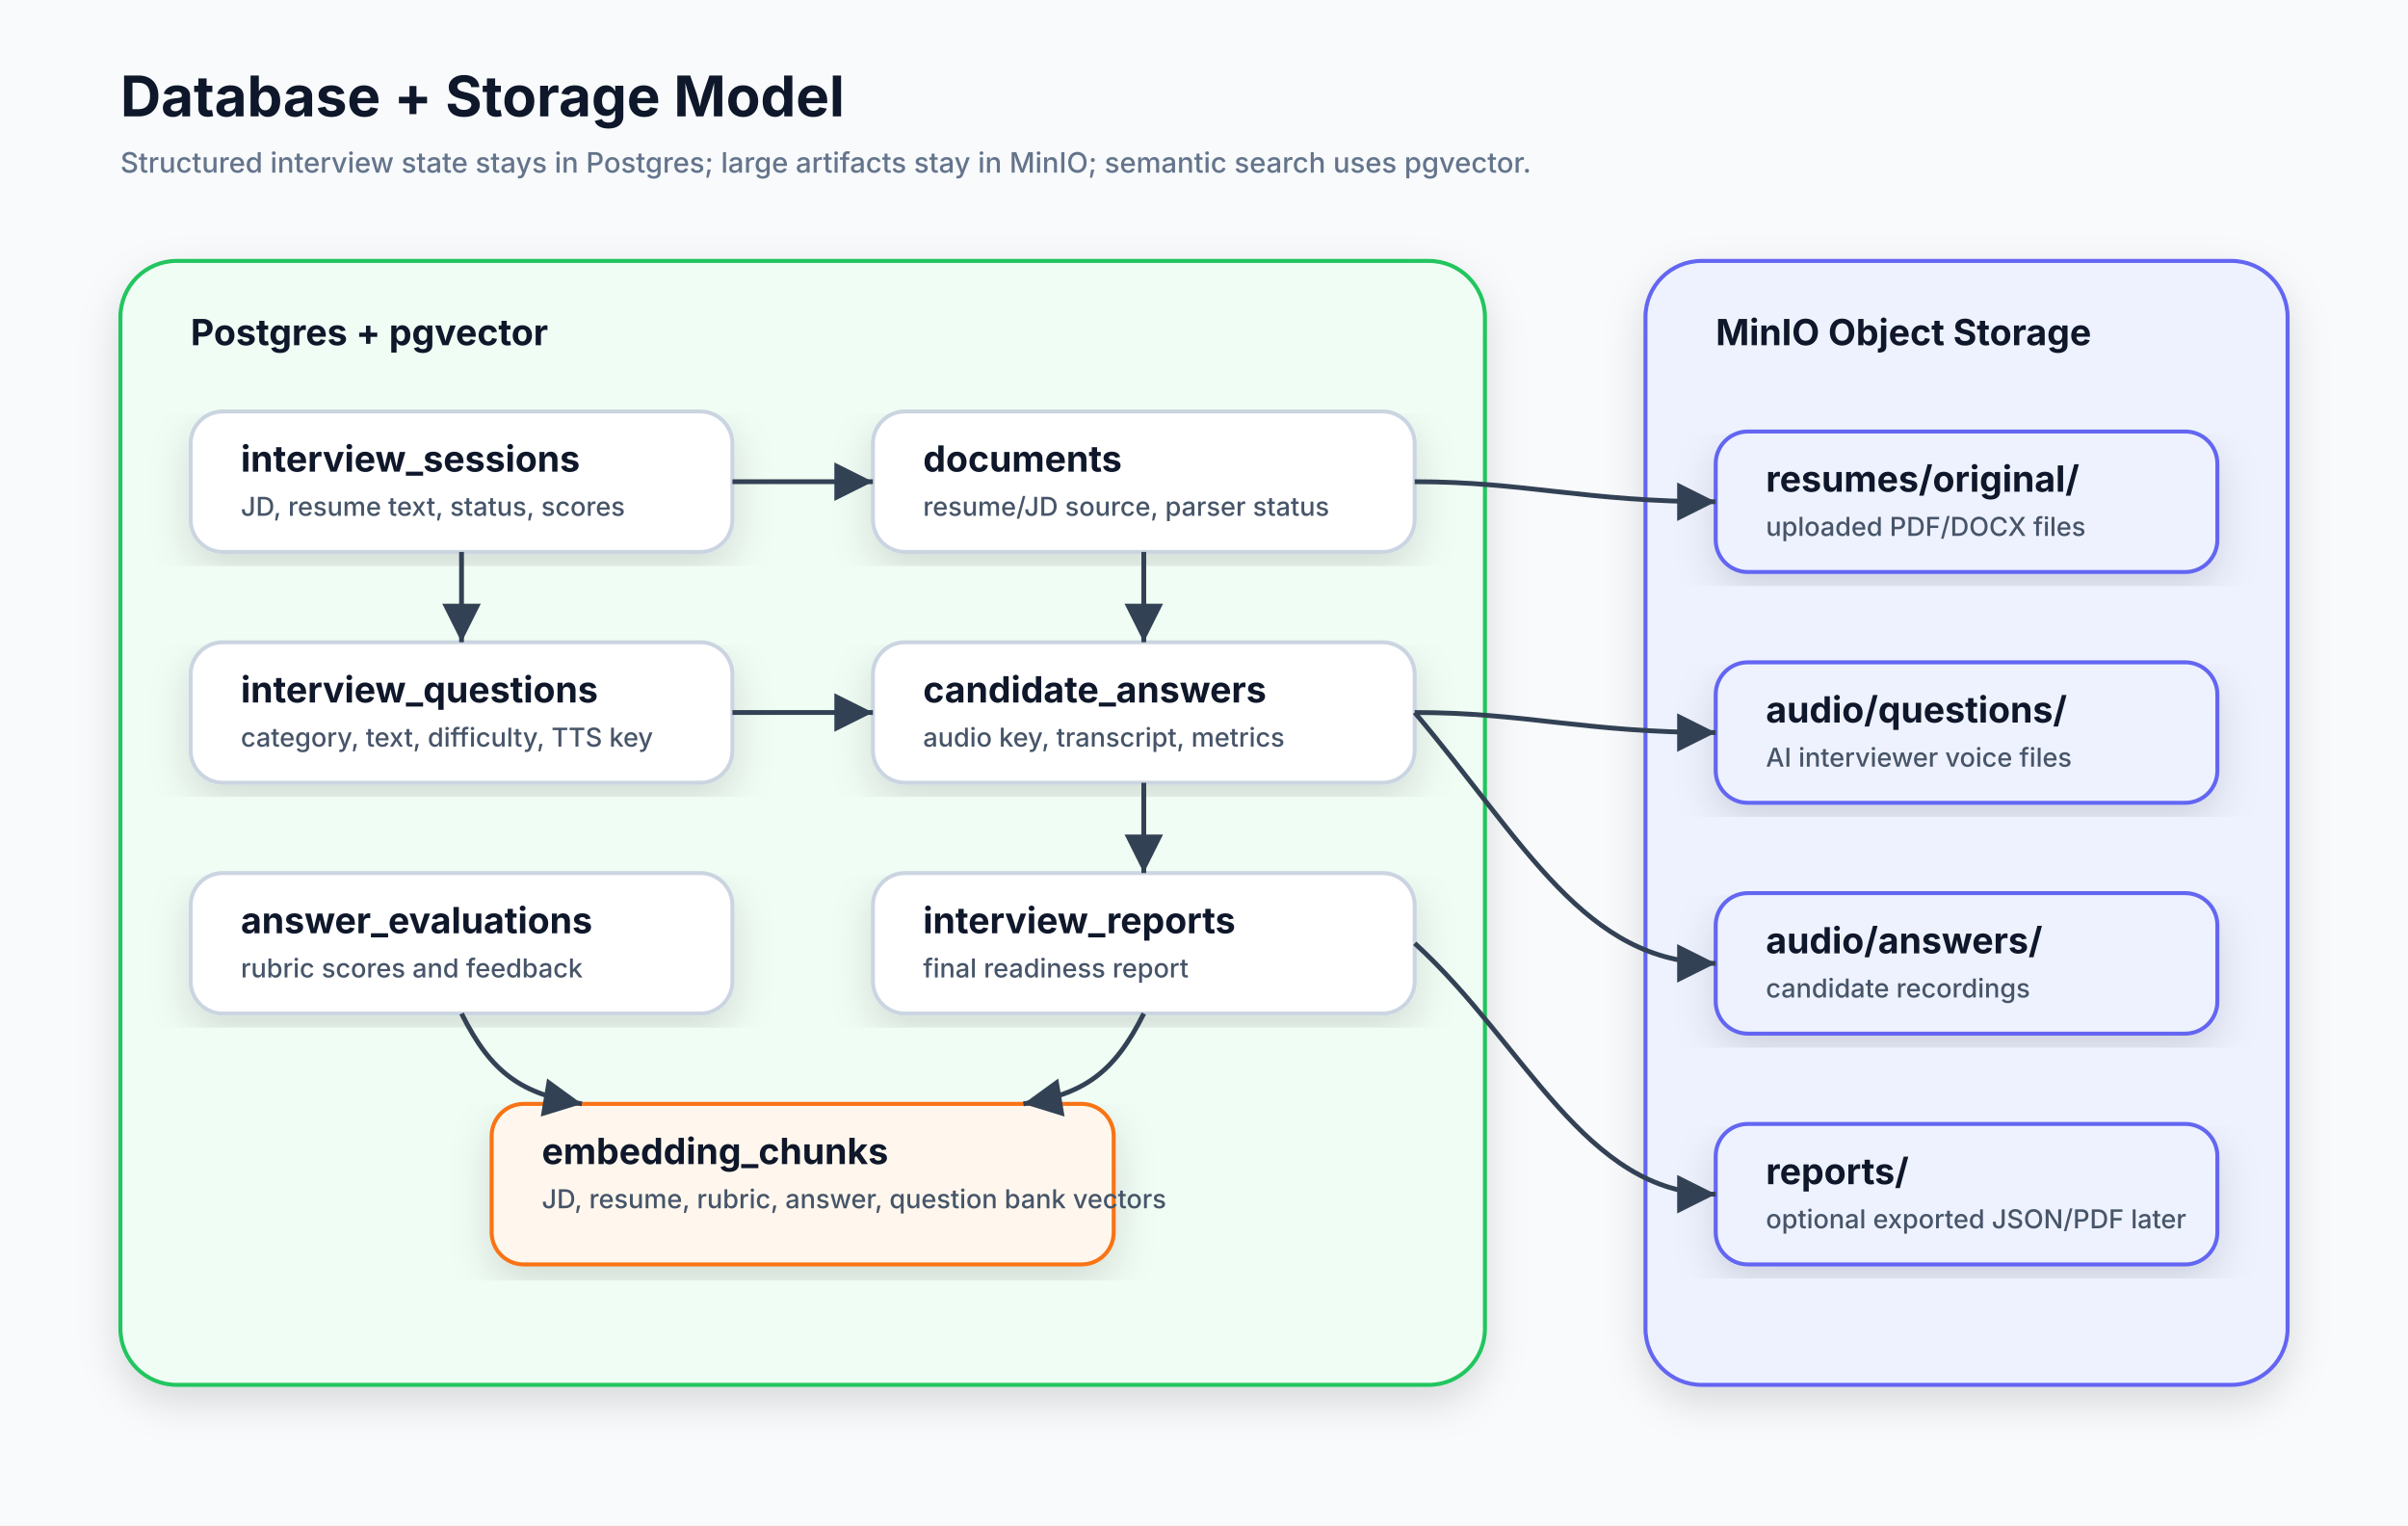
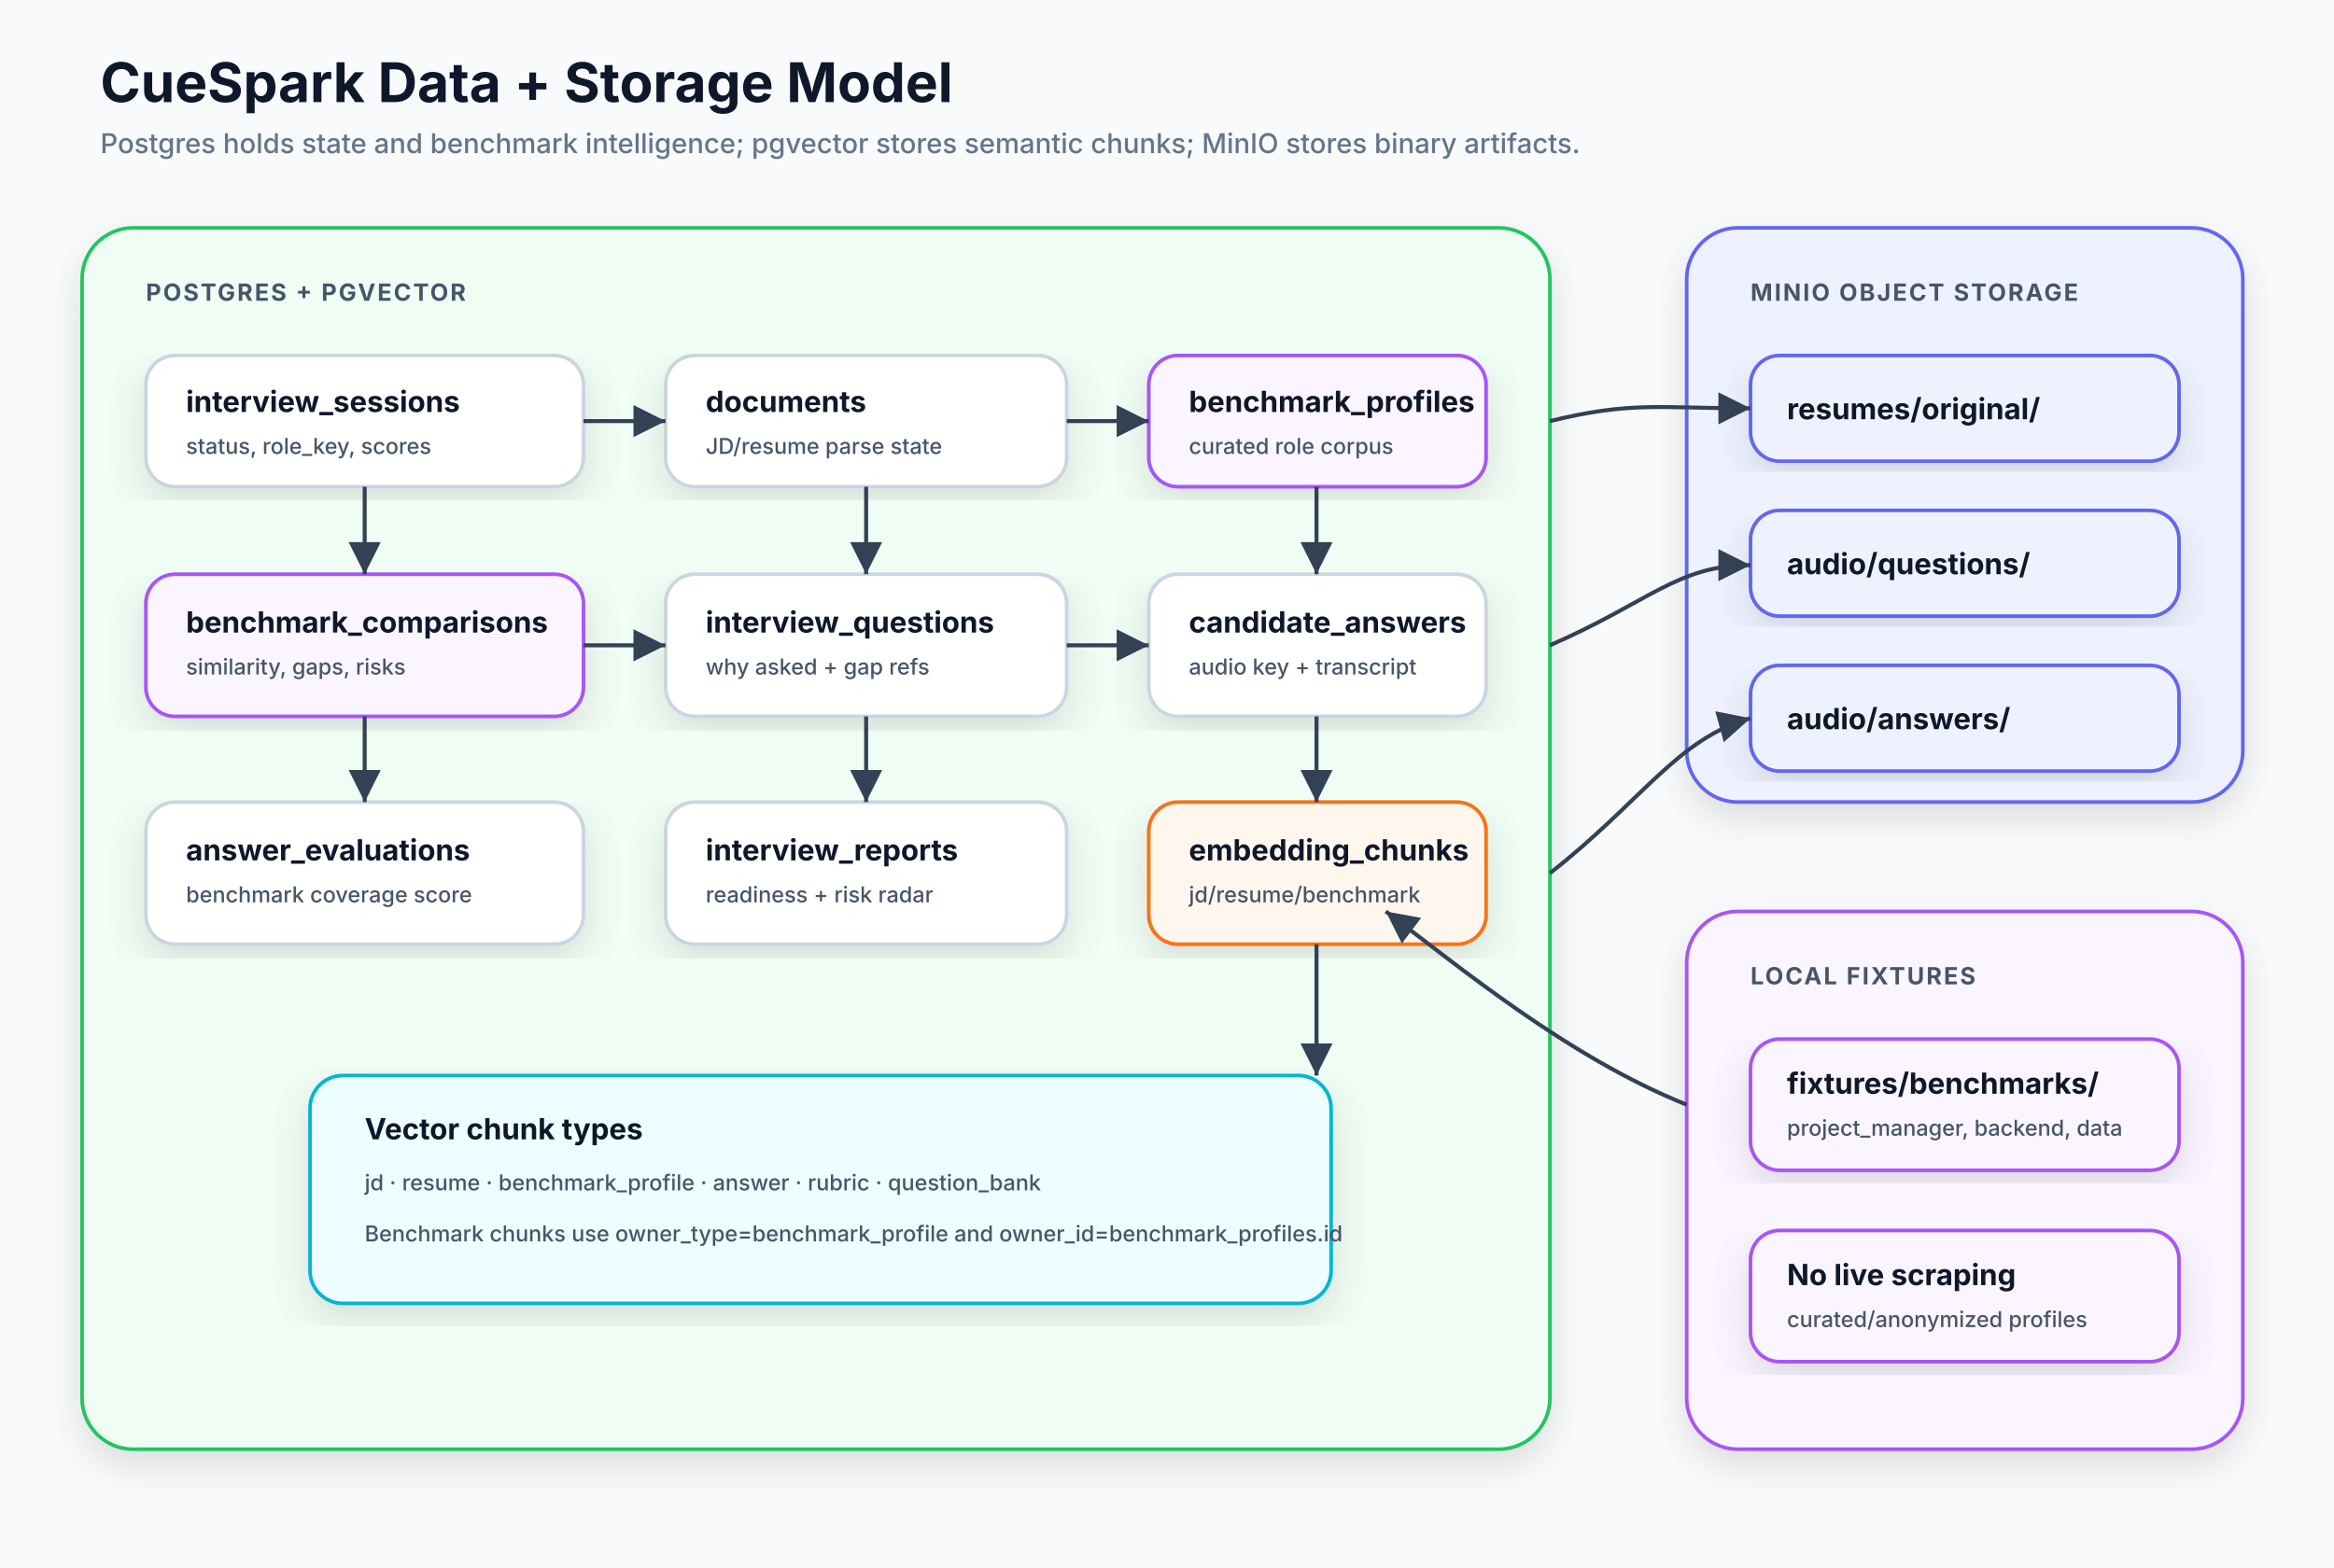
- <svg xmlns="http://www.w3.org/2000/svg" width="1200" height="760" viewBox="0 0 1200 760" role="img">
+ <svg xmlns="http://www.w3.org/2000/svg" width="1280" height="860" viewBox="0 0 1280 860" role="img" aria-label="CueSpark database and storage model">
  <defs>
    <filter id="shadow">
-       <feDropShadow dx="0" dy="8" stdDeviation="10" flood-opacity="0.13" />
+       <feDropShadow dx="0" dy="8" stdDeviation="10" flood-opacity="0.12" />
    </filter>
    <marker id="arrow" markerWidth="12" markerHeight="12" refX="10" refY="6" orient="auto" markerUnits="strokeWidth">
      <path d="M2,2 L10,6 L2,10 Z" fill="#334155" />
    </marker>
    <style>
-       .bg{fill:#f8fafc} .title{font:700 28px Inter,Arial,sans-serif;fill:#0f172a} .subtitle{font:500 14px Inter,Arial,sans-serif;fill:#64748b}
-       .box{fill:#fff;stroke:#cbd5e1;stroke-width:2;filter:url(#shadow)} .blue{fill:#eef2ff;stroke:#6366f1} .cyan{fill:#ecfeff;stroke:#06b6d4} .green{fill:#f0fdf4;stroke:#22c55e} .orange{fill:#fff7ed;stroke:#f97316} .red{fill:#fef2f2;stroke:#ef4444}
-       .label{font:700 18px Inter,Arial,sans-serif;fill:#0f172a} .small{font:500 13px Inter,Arial,sans-serif;fill:#475569} .tiny{font:500 12px Inter,Arial,sans-serif;fill:#64748b}
-       .group{font:700 13px Inter,Arial,sans-serif;fill:#475569;letter-spacing:.08em} .num{font:800 18px Inter,Arial,sans-serif;fill:#4f46e5}
-       .line{stroke:#334155;stroke-width:2.4;fill:none;marker-end:url(#arrow)} .dash{stroke-dasharray:7 7}
+       .bg{fill:#f8fafc}.title{font:700 30px Inter,Arial,sans-serif;fill:#0f172a}.subtitle{font:500 15px Inter,Arial,sans-serif;fill:#64748b}
+       .box{fill:#fff;stroke:#cbd5e1;stroke-width:2;filter:url(#shadow)}.green{fill:#f0fdf4;stroke:#22c55e}.blue{fill:#eef2ff;stroke:#6366f1}.orange{fill:#fff7ed;stroke:#f97316}.purple{fill:#faf5ff;stroke:#a855f7}.cyan{fill:#ecfeff;stroke:#06b6d4}
+       .label{font:700 16px Inter,Arial,sans-serif;fill:#0f172a}.small{font:500 12px Inter,Arial,sans-serif;fill:#475569}.group{font:700 13px Inter,Arial,sans-serif;fill:#475569;letter-spacing:.08em}.line{stroke:#334155;stroke-width:2.2;fill:none;marker-end:url(#arrow)}
    </style>
  </defs>
-   <rect class="bg" width="1200" height="760" />
-   <text x="60" y="58" class="title">Database + Storage Model</text>
-   <text x="60" y="86" class="subtitle">Structured interview state stays in Postgres; large artifacts stay in MinIO; semantic search uses pgvector.</text>
-   <rect x="60" y="130" width="680" height="560" class="box green" rx="28" />
-   <text x="95" y="172" class="label">Postgres + pgvector</text>
-   <rect x="95" y="205" width="270" height="70" class="box " rx="16" />
-   <text x="120" y="235" class="label">interview_sessions</text>
-   <text x="120" y="257" class="small">JD, resume text, status, scores</text>
-   <rect x="435" y="205" width="270" height="70" class="box " rx="16" />
-   <text x="460" y="235" class="label">documents</text>
-   <text x="460" y="257" class="small">resume/JD source, parser status</text>
-   <rect x="95" y="320" width="270" height="70" class="box " rx="16" />
-   <text x="120" y="350" class="label">interview_questions</text>
-   <text x="120" y="372" class="small">category, text, difficulty, TTS key</text>
-   <rect x="435" y="320" width="270" height="70" class="box " rx="16" />
-   <text x="460" y="350" class="label">candidate_answers</text>
-   <text x="460" y="372" class="small">audio key, transcript, metrics</text>
-   <rect x="95" y="435" width="270" height="70" class="box " rx="16" />
-   <text x="120" y="465" class="label">answer_evaluations</text>
-   <text x="120" y="487" class="small">rubric scores and feedback</text>
-   <rect x="435" y="435" width="270" height="70" class="box " rx="16" />
-   <text x="460" y="465" class="label">interview_reports</text>
-   <text x="460" y="487" class="small">final readiness report</text>
-   <rect x="245" y="550" width="310" height="80" class="box orange" rx="16" />
-   <text x="270" y="580" class="label">embedding_chunks</text>
-   <text x="270" y="602" class="small">JD, resume, rubric, answer, question bank vectors</text>
-   <path class="line" d="M365 240 H435" />
-   <path class="line" d="M230 275 V320" />
-   <path class="line" d="M570 275 V320" />
-   <path class="line" d="M365 355 H435" />
-   <path class="line" d="M570 390 V435" />
-   <path class="line" d="M230 505 C245 535 260 545 290 550" />
-   <path class="line" d="M570 505 C555 535 540 545 510 550" />
-   <rect x="820" y="130" width="320" height="560" class="box blue" rx="28" />
-   <text x="855" y="172" class="label">MinIO Object Storage</text>
-   <rect x="855" y="215" width="250" height="70" class="box blue" rx="16" />
-   <text x="880" y="245" class="label">resumes/original/</text>
-   <text x="880" y="267" class="small">uploaded PDF/DOCX files</text>
-   <rect x="855" y="330" width="250" height="70" class="box blue" rx="16" />
-   <text x="880" y="360" class="label">audio/questions/</text>
-   <text x="880" y="382" class="small">AI interviewer voice files</text>
-   <rect x="855" y="445" width="250" height="70" class="box blue" rx="16" />
-   <text x="880" y="475" class="label">audio/answers/</text>
-   <text x="880" y="497" class="small">candidate recordings</text>
-   <rect x="855" y="560" width="250" height="70" class="box blue" rx="16" />
-   <text x="880" y="590" class="label">reports/</text>
-   <text x="880" y="612" class="small">optional exported JSON/PDF later</text>
-   <path class="line" d="M705 240 C760 240 790 250 855 250" />
-   <path class="line" d="M705 355 C760 355 790 365 855 365" />
-   <path class="line" d="M705 355 C760 420 790 480 855 480" />
-   <path class="line" d="M705 470 C760 520 790 595 855 595" />
+   <rect class="bg" width="1280" height="860" />
+   <text x="55" y="56" class="title">CueSpark Data + Storage Model</text>
+   <text x="55" y="84" class="subtitle">Postgres holds state and benchmark intelligence; pgvector stores semantic chunks; MinIO stores binary artifacts.</text>
+   <rect x="45" y="125" width="805" height="670" rx="28" class="box green" />
+   <text x="80" y="165" class="group">POSTGRES + PGVECTOR</text>
+   <rect x="80" y="195" width="240" height="72" rx="16" class="box" />
+   <text x="102" y="226" class="label">interview_sessions</text>
+   <text x="102" y="249" class="small">status, role_key, scores</text>
+   <rect x="365" y="195" width="220" height="72" rx="16" class="box" />
+   <text x="387" y="226" class="label">documents</text>
+   <text x="387" y="249" class="small">JD/resume parse state</text>
+   <rect x="630" y="195" width="185" height="72" rx="16" class="box purple" />
+   <text x="652" y="226" class="label">benchmark_profiles</text>
+   <text x="652" y="249" class="small">curated role corpus</text>
+   <rect x="80" y="315" width="240" height="78" rx="16" class="box purple" />
+   <text x="102" y="347" class="label">benchmark_comparisons</text>
+   <text x="102" y="370" class="small">similarity, gaps, risks</text>
+   <rect x="365" y="315" width="220" height="78" rx="16" class="box" />
+   <text x="387" y="347" class="label">interview_questions</text>
+   <text x="387" y="370" class="small">why asked + gap refs</text>
+   <rect x="630" y="315" width="185" height="78" rx="16" class="box" />
+   <text x="652" y="347" class="label">candidate_answers</text>
+   <text x="652" y="370" class="small">audio key + transcript</text>
+   <rect x="80" y="440" width="240" height="78" rx="16" class="box" />
+   <text x="102" y="472" class="label">answer_evaluations</text>
+   <text x="102" y="495" class="small">benchmark coverage score</text>
+   <rect x="365" y="440" width="220" height="78" rx="16" class="box" />
+   <text x="387" y="472" class="label">interview_reports</text>
+   <text x="387" y="495" class="small">readiness + risk radar</text>
+   <rect x="630" y="440" width="185" height="78" rx="16" class="box orange" />
+   <text x="652" y="472" class="label">embedding_chunks</text>
+   <text x="652" y="495" class="small">jd/resume/benchmark</text>
+   <rect x="170" y="590" width="560" height="125" rx="18" class="box cyan" />
+   <text x="200" y="625" class="label">Vector chunk types</text>
+   <text x="200" y="653" class="small">jd · resume · benchmark_profile · answer · rubric · question_bank</text>
+   <text x="200" y="681" class="small">Benchmark chunks use owner_type=benchmark_profile and owner_id=benchmark_profiles.id</text>
+   <path class="line" d="M320 231 H365" />
+   <path class="line" d="M585 231 H630" />
+   <path class="line" d="M200 267 V315" />
+   <path class="line" d="M475 267 V315" />
+   <path class="line" d="M722 267 V315" />
+   <path class="line" d="M320 354 H365" />
+   <path class="line" d="M585 354 H630" />
+   <path class="line" d="M200 393 V440" />
+   <path class="line" d="M475 393 V440" />
+   <path class="line" d="M722 393 V440" />
+   <path class="line" d="M722 518 V590" />
+   <rect x="925" y="125" width="305" height="315" rx="28" class="box blue" />
+   <text x="960" y="165" class="group">MINIO OBJECT STORAGE</text>
+   <rect x="960" y="195" width="235" height="58" rx="16" class="box blue" />
+   <text x="980" y="230" class="label">resumes/original/</text>
+   <rect x="960" y="280" width="235" height="58" rx="16" class="box blue" />
+   <text x="980" y="315" class="label">audio/questions/</text>
+   <rect x="960" y="365" width="235" height="58" rx="16" class="box blue" />
+   <text x="980" y="400" class="label">audio/answers/</text>
+   <rect x="925" y="500" width="305" height="295" rx="28" class="box purple" />
+   <text x="960" y="540" class="group">LOCAL FIXTURES</text>
+   <rect x="960" y="570" width="235" height="72" rx="16" class="box purple" />
+   <text x="980" y="600" class="label">fixtures/benchmarks/</text>
+   <text x="980" y="623" class="small">project_manager, backend, data</text>
+   <rect x="960" y="675" width="235" height="72" rx="16" class="box purple" />
+   <text x="980" y="705" class="label">No live scraping</text>
+   <text x="980" y="728" class="small">curated/anonymized profiles</text>
+   <path class="line" d="M850 231 C895 220 910 224 960 224" />
+   <path class="line" d="M850 354 C905 330 920 310 960 310" />
+   <path class="line" d="M850 479 C900 440 920 405 960 394" />
+   <path class="line" d="M925 606 C860 580 800 530 760 500" />
</svg>
